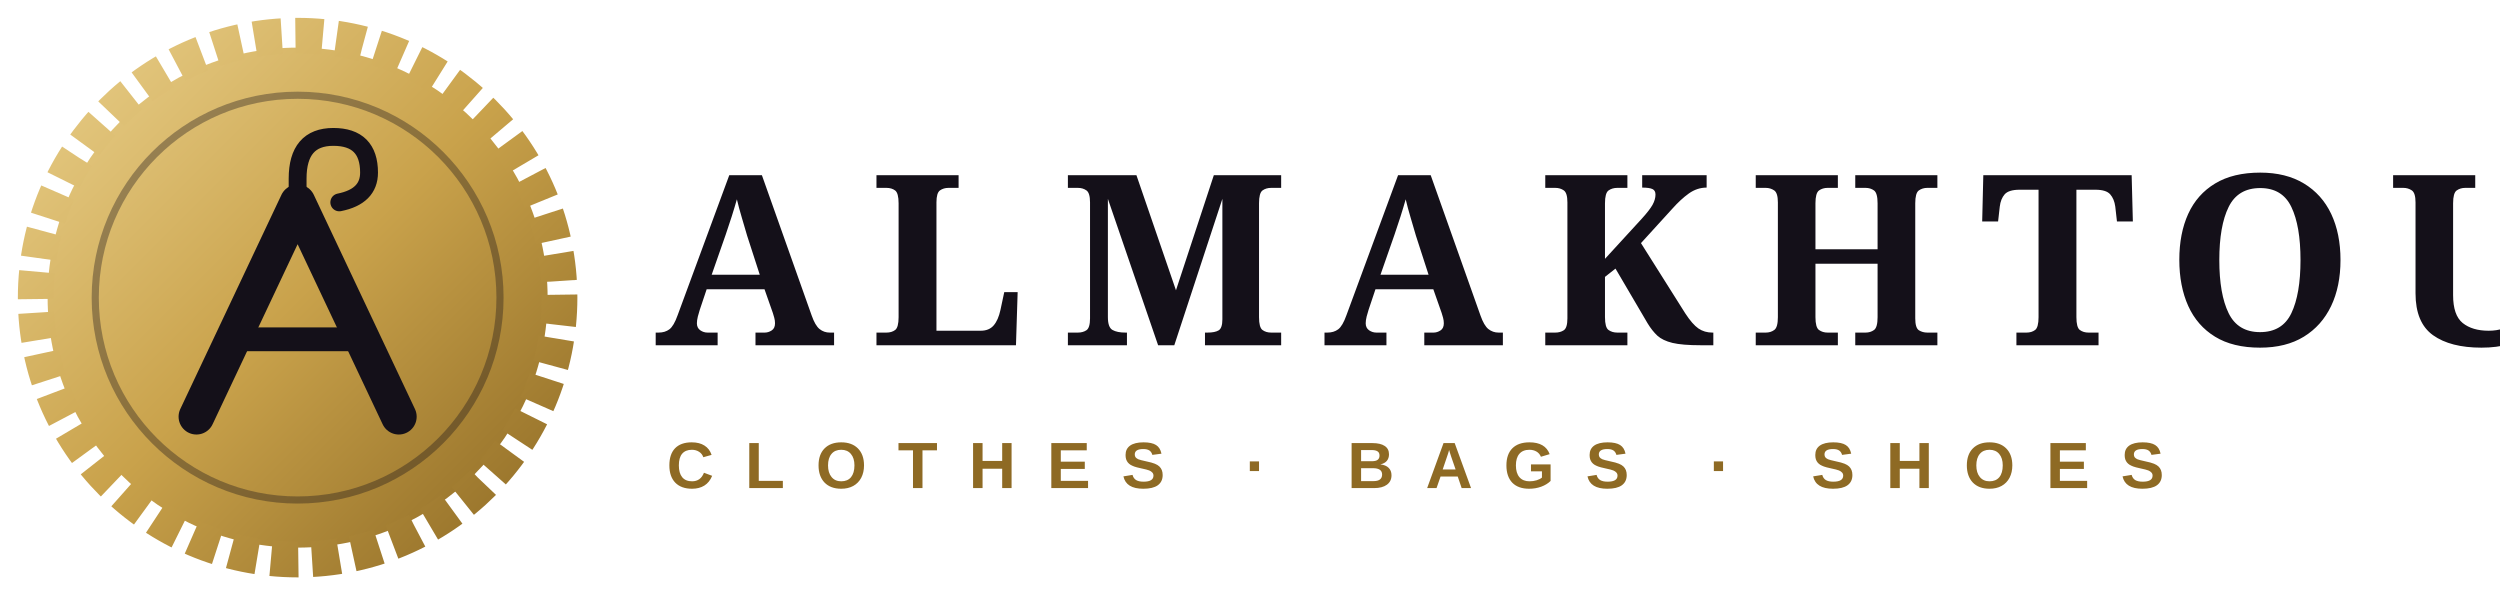
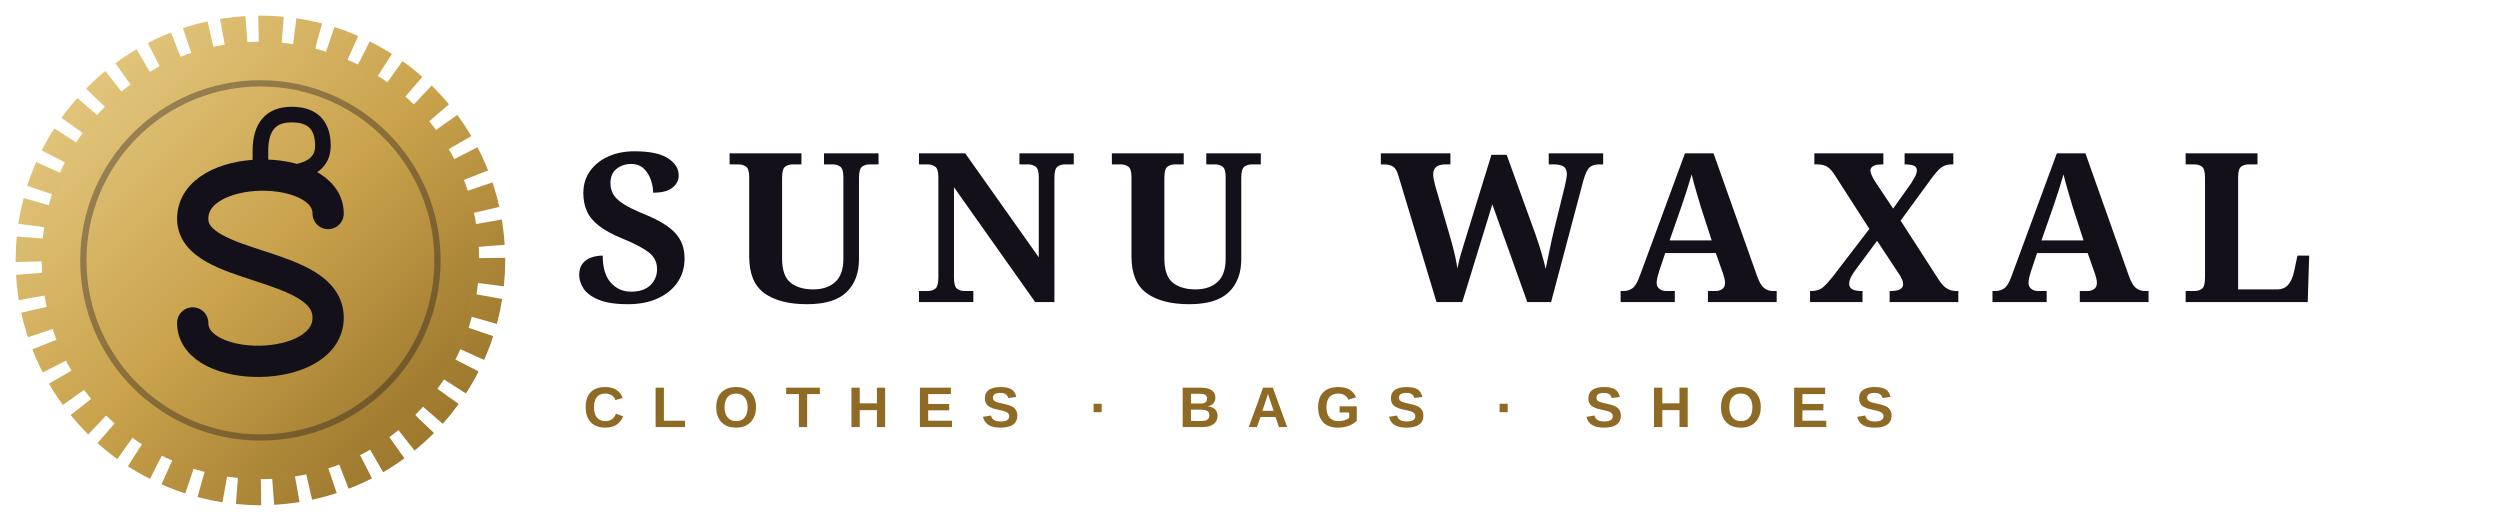
- <svg xmlns="http://www.w3.org/2000/svg" viewBox="0 0 420 100" role="img" aria-labelledby="t">
+ <svg xmlns="http://www.w3.org/2000/svg" viewBox="0 0 480 100" role="img" aria-labelledby="t">
  <defs>
    <linearGradient id="g" x1="0" y1="0" x2="1" y2="1">
      <stop offset="0" stop-color="#E9CF8A" />
      <stop offset=".5" stop-color="#C9A24B" />
      <stop offset="1" stop-color="#8E6A24" />
    </linearGradient>
  </defs>
  <g transform="translate(50 50)">
    <circle r="42" fill="url(#g)" />
    <circle r="44" fill="none" stroke="url(#g)" stroke-width="6" stroke-dasharray="4.6 2.3" />
    <circle r="34" fill="none" stroke="#141019" stroke-opacity=".35" stroke-width="1.2" />
    <g fill="none" stroke="#141019" stroke-linecap="round" stroke-linejoin="round">
-       <path d="M-17 20 L0 -16 L17 20" stroke-width="6" />
-       <path d="M-10 7 H10" stroke-width="4" />
-       <path d="M0 -16 V-20 q0 -7 6 -7 q6 0 6 6 q0 4 -5 5" stroke-width="3" />
+       <path d="M13 -9 C13 -19 -13 -19 -13 -8 C-13 2 13 0 13 11 C13 22 -13 22 -13 12" stroke-width="6" />
+       <path d="M0 -16.5 V-21 q0 -7 6 -7 q6 0 6 6 q0 4 -5 5" stroke-width="3" />
    </g>
  </g>
-   <text x="110" y="58" font-family="'Cormorant Garamond', Georgia, serif" font-size="40" font-weight="600" letter-spacing="6" fill="#141019">ALMAKHTOUM</text>
+   <text x="110" y="58" font-family="'Cormorant Garamond', Georgia, serif" font-size="40" font-weight="600" letter-spacing="6" fill="#141019">SUNU WAXAL</text>
  <text x="112" y="82" font-family="Manrope, Arial, sans-serif" font-size="11" font-weight="700" letter-spacing="5.2" fill="#8E6A24">CLOTHES · BAGS · SHOES</text>
</svg>
